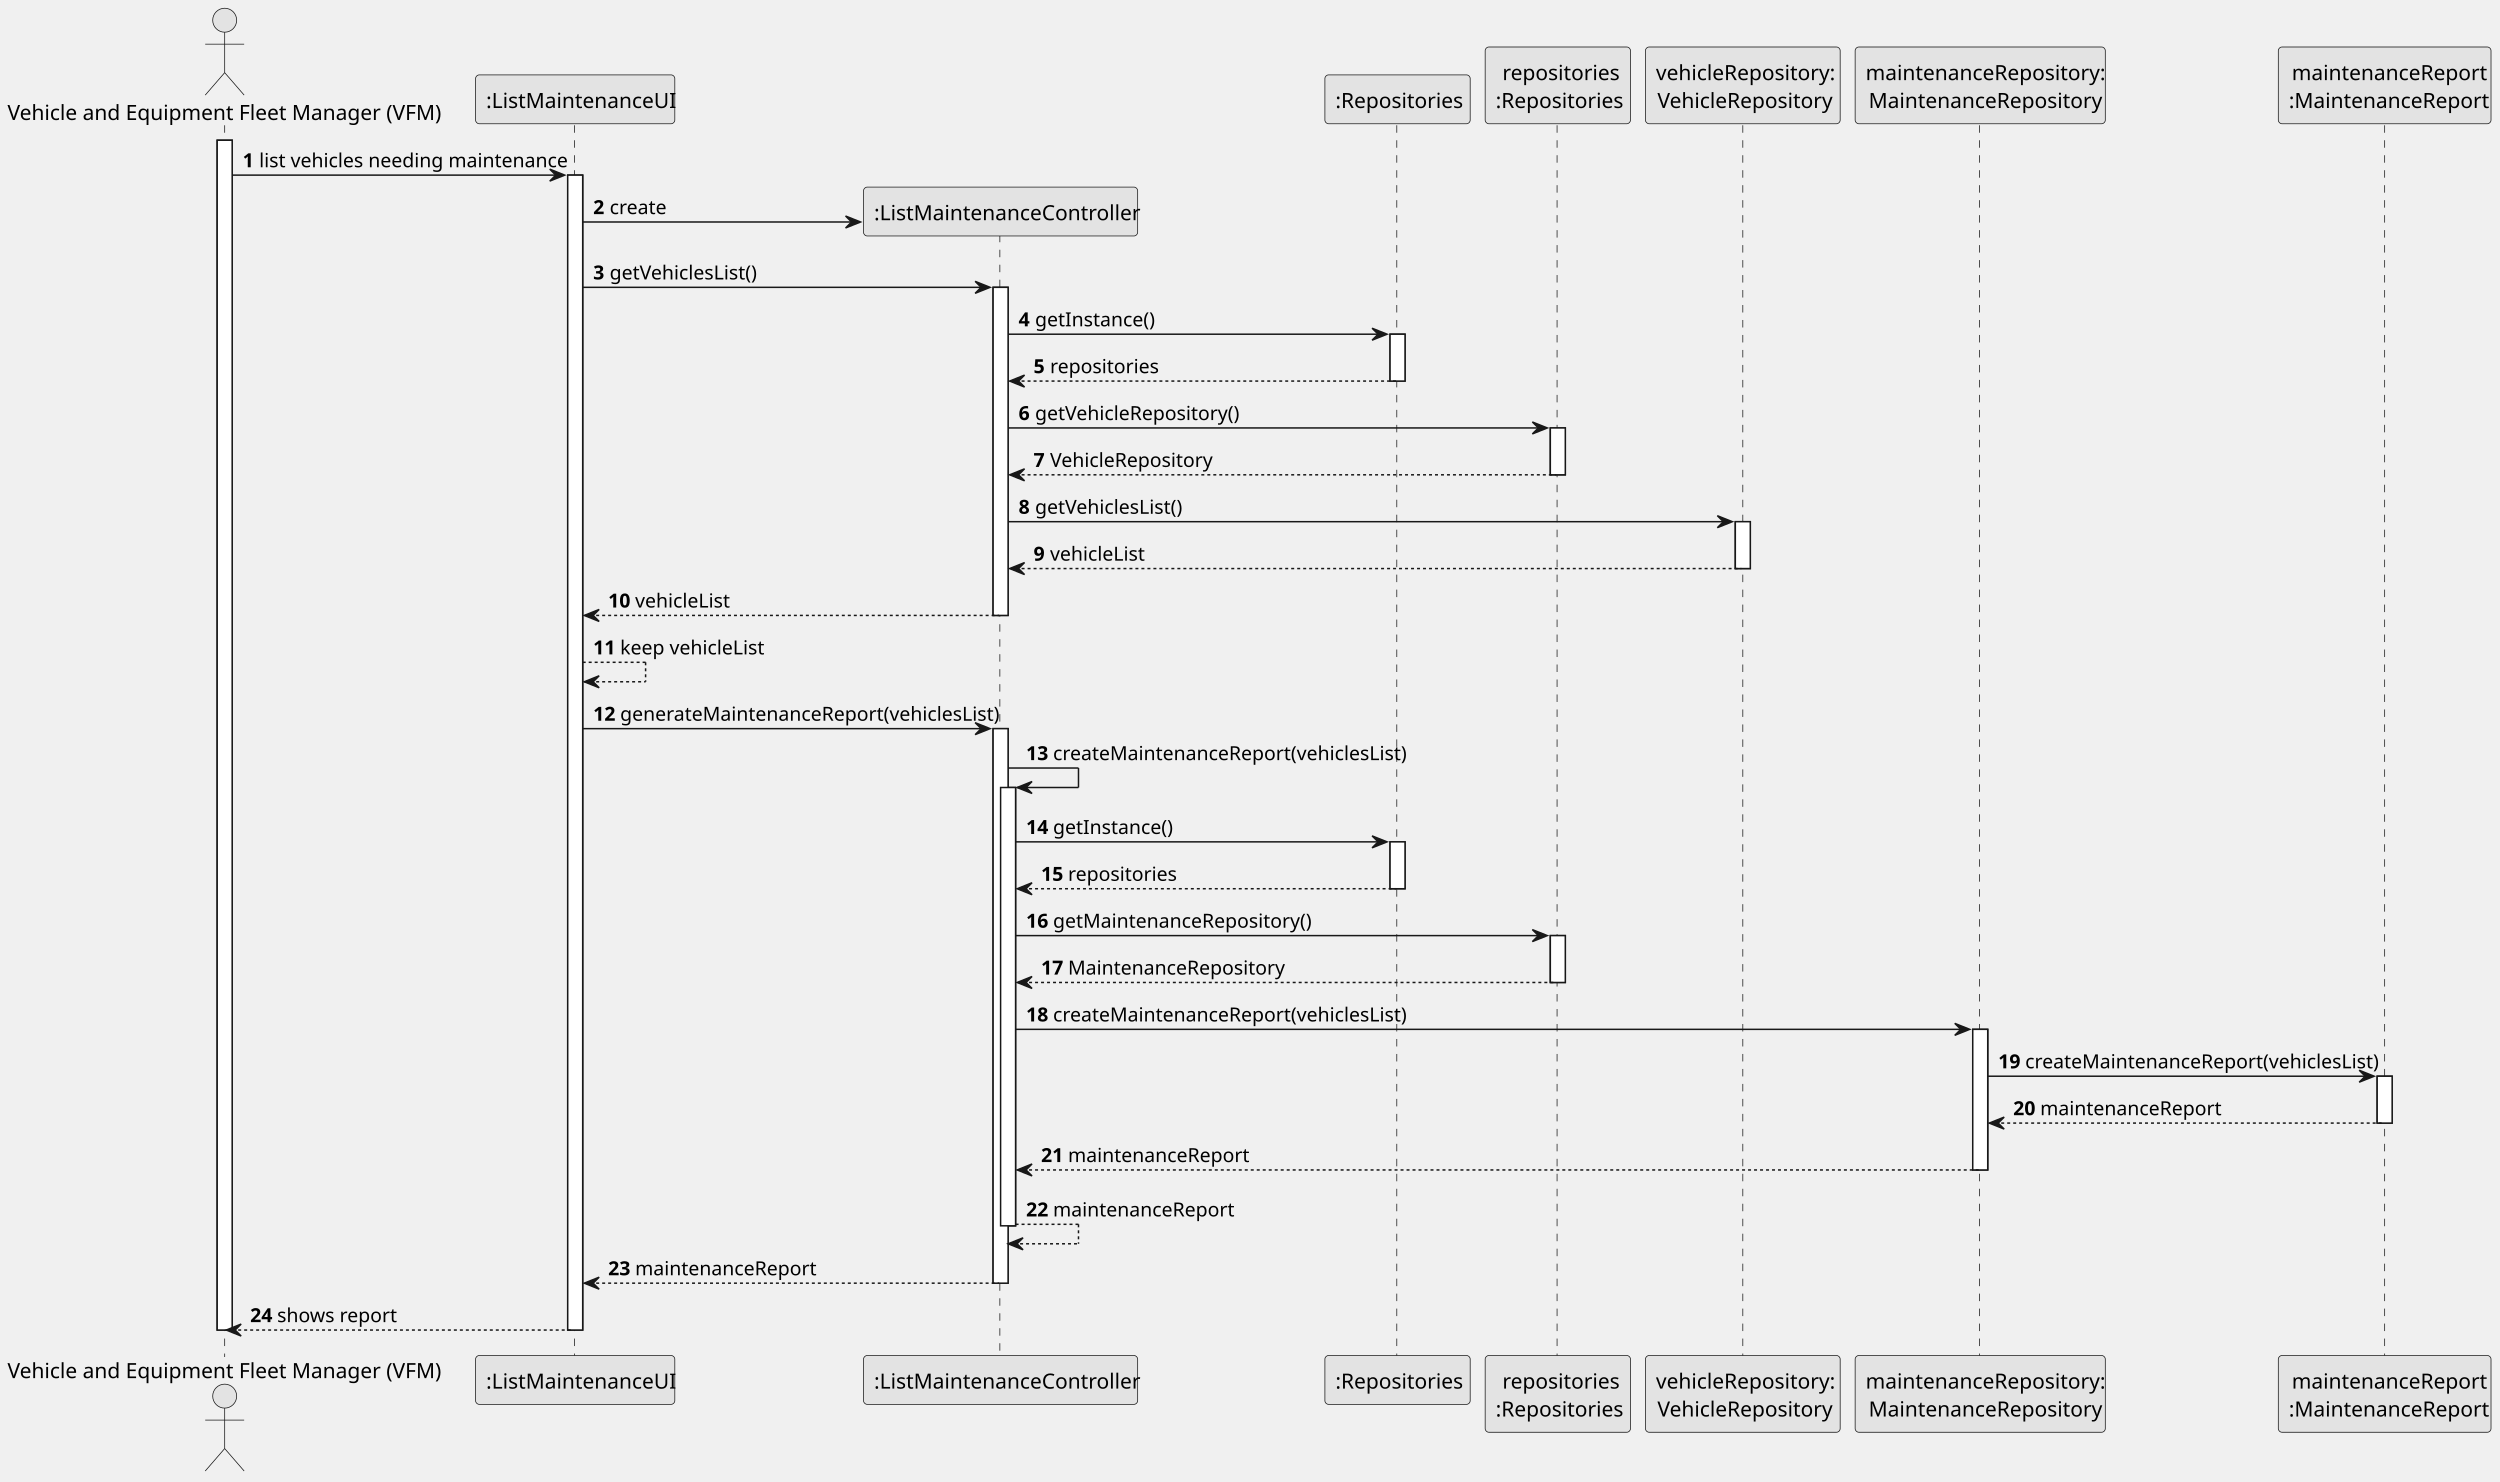
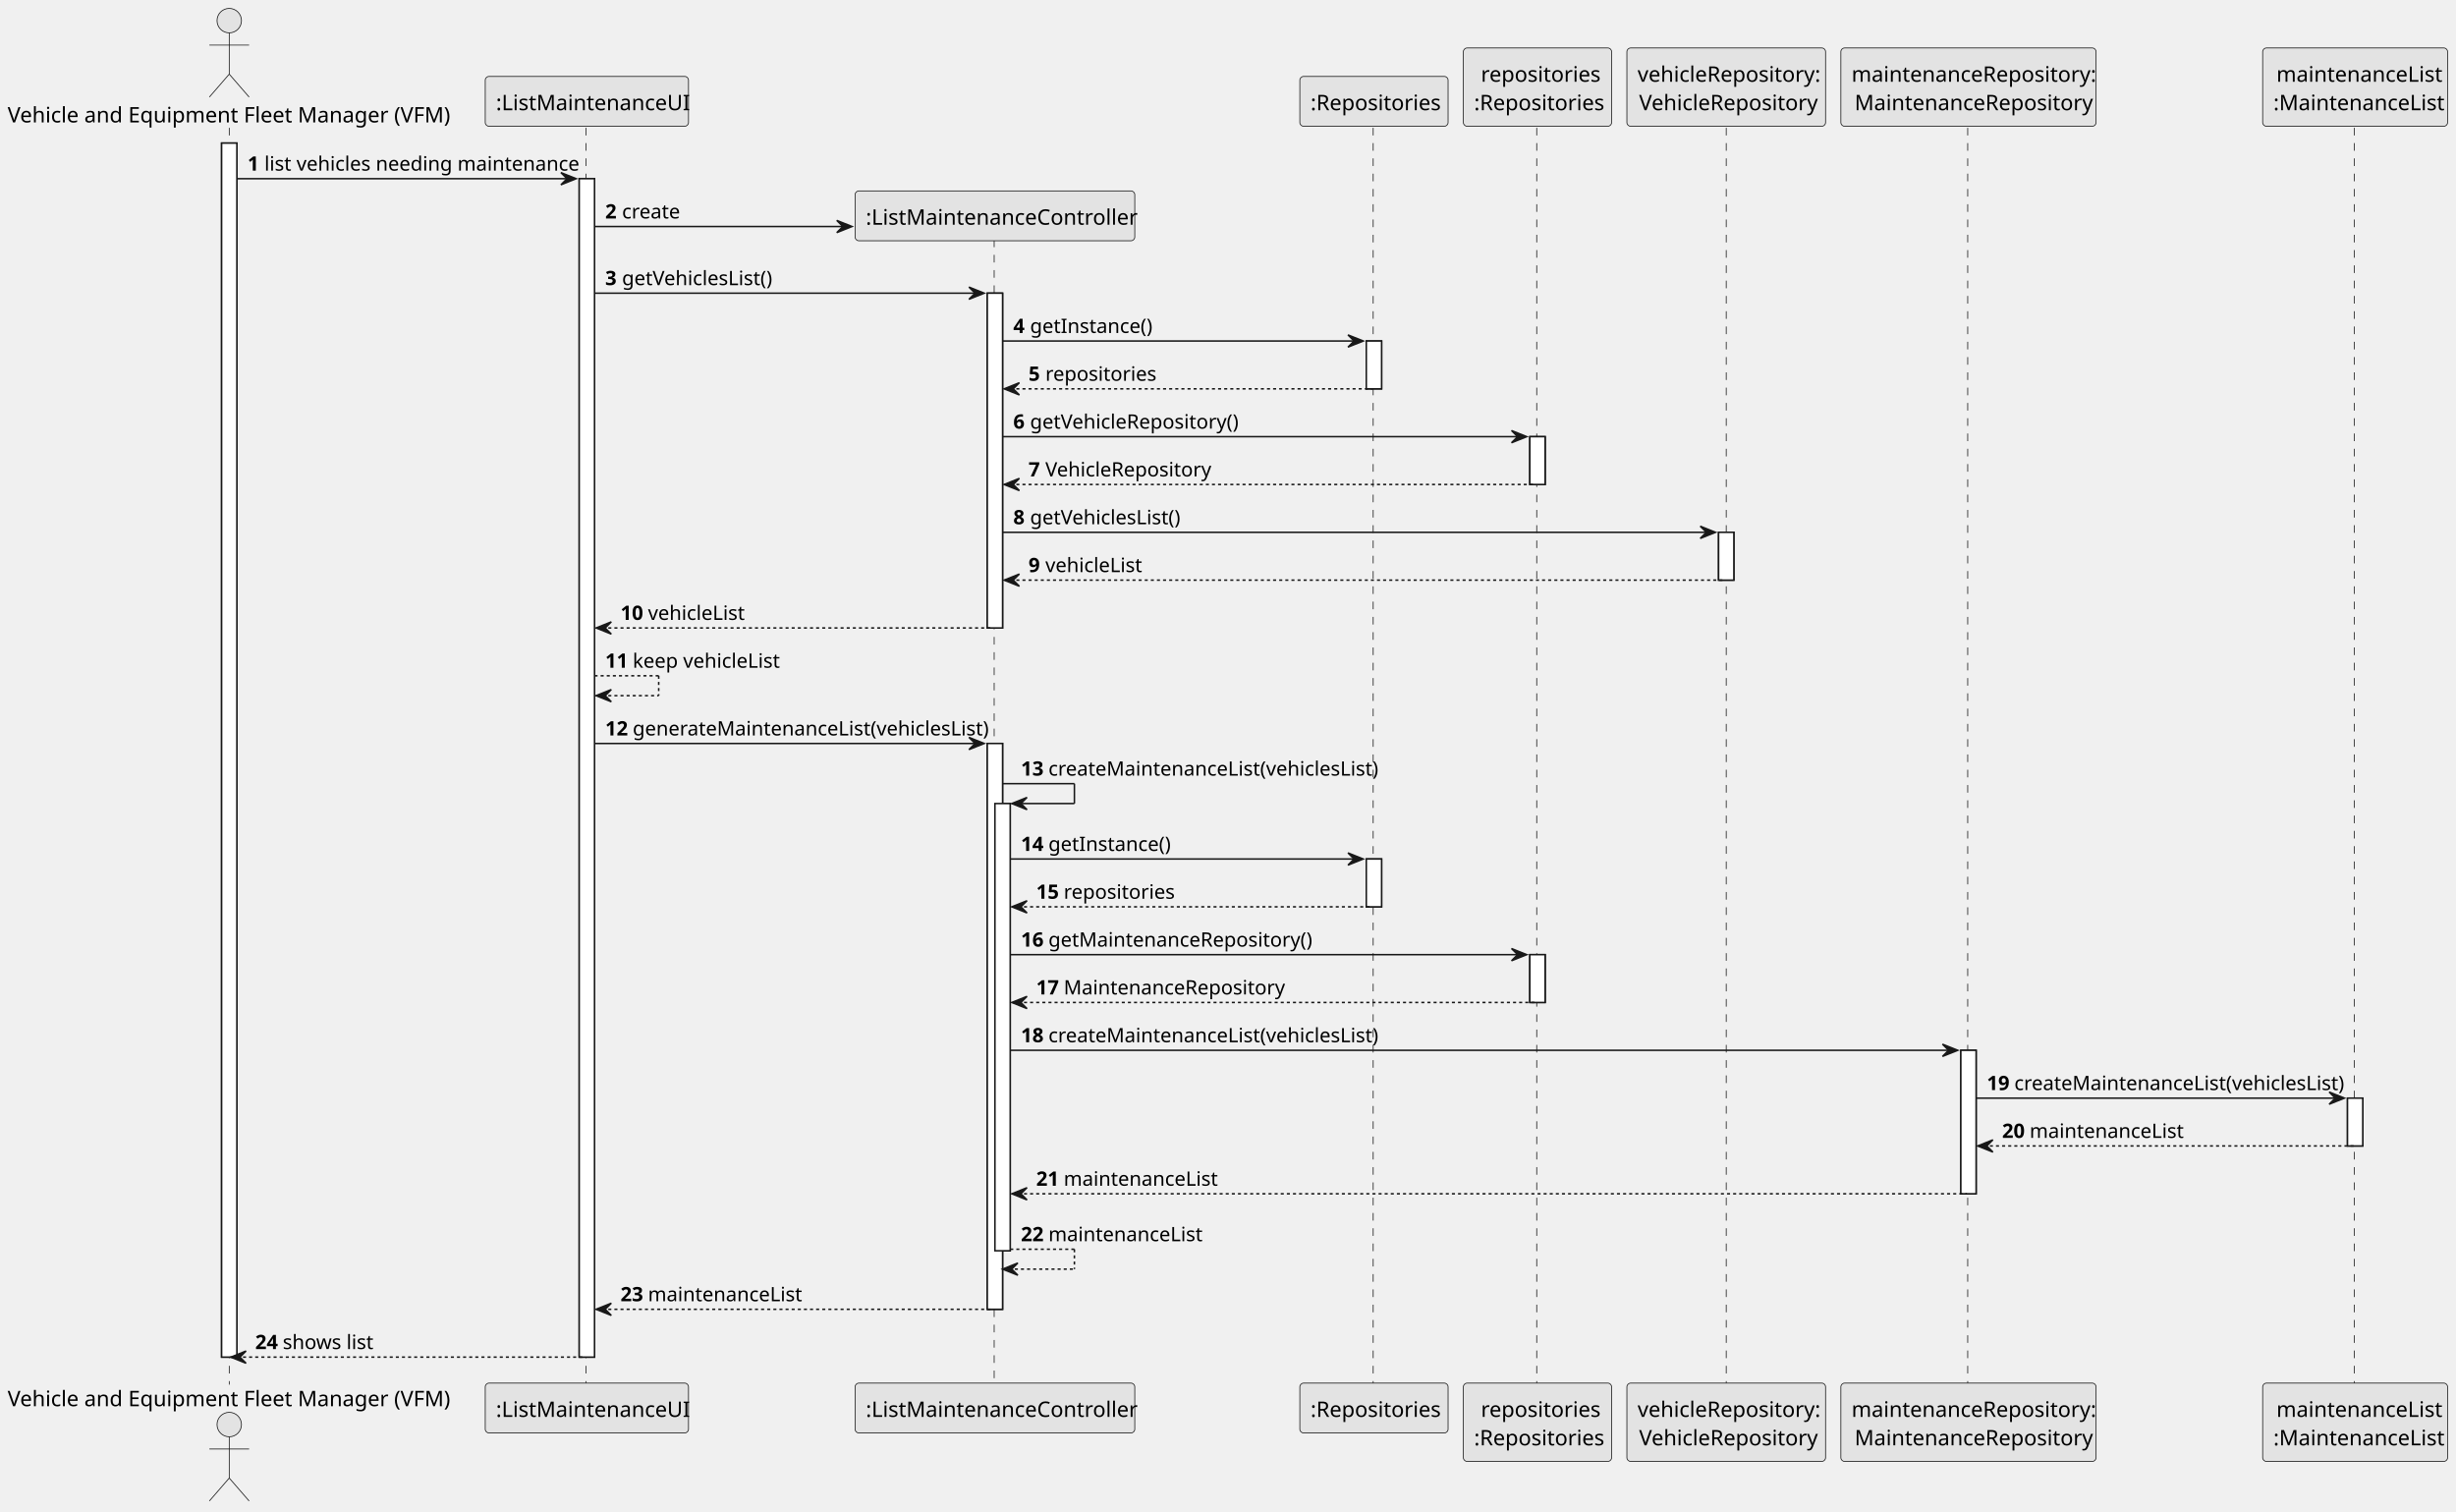
- <svg xmlns="http://www.w3.org/2000/svg" contentStyleType="text/css" height="989px" preserveAspectRatio="none" style="width:1669px;height:989px;background:#FFFFFF;" version="1.1" viewBox="0 0 1669 989" width="1669px" zoomAndPan="magnify">
+ <svg xmlns="http://www.w3.org/2000/svg" contentStyleType="text/css" height="989px" preserveAspectRatio="none" style="width:1607px;height:989px;background:#FFFFFF;" version="1.1" viewBox="0 0 1607 989" width="1607px" zoomAndPan="magnify">
  <defs />
  <g>
    <rect fill="#FFFFFF" height="794.314" style="stroke:#181818;stroke-width:1.0;" width="10" x="145" y="93.621" />
    <rect fill="#FFFFFF" height="771.023" style="stroke:#181818;stroke-width:1.0;" width="10" x="379" y="116.912" />
-     <rect fill="#FFFFFF" height="219.037" style="stroke:#181818;stroke-width:1.0;" width="10" x="663" y="191.824" />
-     <rect fill="#FFFFFF" height="370.201" style="stroke:#181818;stroke-width:1.0;" width="10" x="663" y="486.443" />
-     <rect fill="#FFFFFF" height="292.619" style="stroke:#181818;stroke-width:1.0;" width="10" x="668" y="525.734" />
-     <rect fill="#FFFFFF" height="31.291" style="stroke:#181818;stroke-width:1.0;" width="10" x="928" y="223.115" />
-     <rect fill="#FFFFFF" height="31.291" style="stroke:#181818;stroke-width:1.0;" width="10" x="928" y="562.025" />
-     <rect fill="#FFFFFF" height="31.291" style="stroke:#181818;stroke-width:1.0;" width="10" x="1035" y="285.697" />
-     <rect fill="#FFFFFF" height="31.291" style="stroke:#181818;stroke-width:1.0;" width="10" x="1035" y="624.607" />
-     <rect fill="#FFFFFF" height="31.291" style="stroke:#181818;stroke-width:1.0;" width="10" x="1158.5" y="348.279" />
-     <rect fill="#FFFFFF" height="93.873" style="stroke:#181818;stroke-width:1.0;" width="10" x="1317" y="687.189" />
-     <rect fill="#FFFFFF" height="31.291" style="stroke:#181818;stroke-width:1.0;" width="10" x="1587" y="718.481" />
+     <rect fill="#FFFFFF" height="219.037" style="stroke:#181818;stroke-width:1.0;" width="10" x="646" y="191.824" />
+     <rect fill="#FFFFFF" height="370.201" style="stroke:#181818;stroke-width:1.0;" width="10" x="646" y="486.443" />
+     <rect fill="#FFFFFF" height="292.619" style="stroke:#181818;stroke-width:1.0;" width="10" x="651" y="525.734" />
+     <rect fill="#FFFFFF" height="31.291" style="stroke:#181818;stroke-width:1.0;" width="10" x="894" y="223.115" />
+     <rect fill="#FFFFFF" height="31.291" style="stroke:#181818;stroke-width:1.0;" width="10" x="894" y="562.025" />
+     <rect fill="#FFFFFF" height="31.291" style="stroke:#181818;stroke-width:1.0;" width="10" x="1001" y="285.697" />
+     <rect fill="#FFFFFF" height="31.291" style="stroke:#181818;stroke-width:1.0;" width="10" x="1001" y="624.607" />
+     <rect fill="#FFFFFF" height="31.291" style="stroke:#181818;stroke-width:1.0;" width="10" x="1124.5" y="348.279" />
+     <rect fill="#FFFFFF" height="93.873" style="stroke:#181818;stroke-width:1.0;" width="10" x="1283" y="687.189" />
+     <rect fill="#FFFFFF" height="31.291" style="stroke:#181818;stroke-width:1.0;" width="10" x="1536" y="718.481" />
    <line style="stroke:#181818;stroke-width:0.5;stroke-dasharray:5.0,5.0;" x1="150" x2="150" y1="83.621" y2="905.936" />
    <line style="stroke:#181818;stroke-width:0.5;stroke-dasharray:5.0,5.0;" x1="383.5" x2="383.5" y1="83.621" y2="905.936" />
-     <line style="stroke:#181818;stroke-width:0.5;stroke-dasharray:5.0,5.0;" x1="667.5" x2="667.5" y1="156.723" y2="905.936" />
-     <line style="stroke:#181818;stroke-width:0.5;stroke-dasharray:5.0,5.0;" x1="932.5" x2="932.5" y1="83.621" y2="905.936" />
-     <line style="stroke:#181818;stroke-width:0.5;stroke-dasharray:5.0,5.0;" x1="1039.5" x2="1039.5" y1="83.621" y2="905.936" />
-     <line style="stroke:#181818;stroke-width:0.5;stroke-dasharray:5.0,5.0;" x1="1163.5" x2="1163.5" y1="83.621" y2="905.936" />
-     <line style="stroke:#181818;stroke-width:0.5;stroke-dasharray:5.0,5.0;" x1="1321.5" x2="1321.5" y1="83.621" y2="905.936" />
-     <line style="stroke:#181818;stroke-width:0.5;stroke-dasharray:5.0,5.0;" x1="1592" x2="1592" y1="83.621" y2="905.936" />
+     <line style="stroke:#181818;stroke-width:0.5;stroke-dasharray:5.0,5.0;" x1="650.5" x2="650.5" y1="156.723" y2="905.936" />
+     <line style="stroke:#181818;stroke-width:0.5;stroke-dasharray:5.0,5.0;" x1="898.5" x2="898.5" y1="83.621" y2="905.936" />
+     <line style="stroke:#181818;stroke-width:0.5;stroke-dasharray:5.0,5.0;" x1="1005.5" x2="1005.5" y1="83.621" y2="905.936" />
+     <line style="stroke:#181818;stroke-width:0.5;stroke-dasharray:5.0,5.0;" x1="1129.5" x2="1129.5" y1="83.621" y2="905.936" />
+     <line style="stroke:#181818;stroke-width:0.5;stroke-dasharray:5.0,5.0;" x1="1287.5" x2="1287.5" y1="83.621" y2="905.936" />
+     <line style="stroke:#181818;stroke-width:0.5;stroke-dasharray:5.0,5.0;" x1="1540.5" x2="1540.5" y1="83.621" y2="905.936" />
    <text fill="#000000" font-family="sans-serif" font-size="14" lengthAdjust="spacing" textLength="284" x="5" y="80.107">Vehicle and Equipment Fleet Manager (VFM)</text>
    <ellipse cx="150" cy="13.5" fill="#E3E3E3" rx="8" ry="8" style="stroke:#181818;stroke-width:0.5;" />
    <path d="M150,21.5 L150,48.5 M137,29.5 L163,29.5 M150,48.5 L137,63.5 M150,48.5 L163,63.5 " fill="none" style="stroke:#181818;stroke-width:0.5;" />
    <text fill="#000000" font-family="sans-serif" font-size="14" lengthAdjust="spacing" textLength="284" x="5" y="920.043">Vehicle and Equipment Fleet Manager (VFM)</text>
    <ellipse cx="150" cy="932.057" fill="#E3E3E3" rx="8" ry="8" style="stroke:#181818;stroke-width:0.5;" />
    <path d="M150,940.057 L150,967.057 M137,948.057 L163,948.057 M150,967.057 L137,982.057 M150,967.057 L163,982.057 " fill="none" style="stroke:#181818;stroke-width:0.5;" />
    <rect fill="#E3E3E3" height="32.621" rx="2.5" ry="2.5" style="stroke:#181818;stroke-width:0.5;" width="133" x="317.5" y="50" />
    <text fill="#000000" font-family="sans-serif" font-size="14" lengthAdjust="spacing" textLength="119" x="324.5" y="72.107">:ListMaintenanceUI</text>
    <rect fill="#E3E3E3" height="32.621" rx="2.5" ry="2.5" style="stroke:#181818;stroke-width:0.5;" width="133" x="317.5" y="904.936" />
    <text fill="#000000" font-family="sans-serif" font-size="14" lengthAdjust="spacing" textLength="119" x="324.5" y="927.043">:ListMaintenanceUI</text>
-     <rect fill="#E3E3E3" height="32.621" rx="2.5" ry="2.5" style="stroke:#181818;stroke-width:0.5;" width="183" x="576.5" y="904.936" />
-     <text fill="#000000" font-family="sans-serif" font-size="14" lengthAdjust="spacing" textLength="169" x="583.5" y="927.043">:ListMaintenanceController</text>
-     <rect fill="#E3E3E3" height="32.621" rx="2.5" ry="2.5" style="stroke:#181818;stroke-width:0.5;" width="97" x="884.5" y="50" />
-     <text fill="#000000" font-family="sans-serif" font-size="14" lengthAdjust="spacing" textLength="83" x="891.5" y="72.107">:Repositories</text>
-     <rect fill="#E3E3E3" height="32.621" rx="2.5" ry="2.5" style="stroke:#181818;stroke-width:0.5;" width="97" x="884.5" y="904.936" />
-     <text fill="#000000" font-family="sans-serif" font-size="14" lengthAdjust="spacing" textLength="83" x="891.5" y="927.043">:Repositories</text>
-     <rect fill="#E3E3E3" height="51.242" rx="2.5" ry="2.5" style="stroke:#181818;stroke-width:0.5;" width="97" x="991.5" y="31.379" />
-     <text fill="#000000" font-family="sans-serif" font-size="14" lengthAdjust="spacing" textLength="74" x="1003" y="53.486">repositories</text>
-     <text fill="#000000" font-family="sans-serif" font-size="14" lengthAdjust="spacing" textLength="83" x="998.5" y="72.107">:Repositories</text>
-     <rect fill="#E3E3E3" height="51.242" rx="2.5" ry="2.5" style="stroke:#181818;stroke-width:0.5;" width="97" x="991.5" y="904.936" />
-     <text fill="#000000" font-family="sans-serif" font-size="14" lengthAdjust="spacing" textLength="74" x="1003" y="927.043">repositories</text>
-     <text fill="#000000" font-family="sans-serif" font-size="14" lengthAdjust="spacing" textLength="83" x="998.5" y="945.664">:Repositories</text>
-     <rect fill="#E3E3E3" height="51.242" rx="2.5" ry="2.5" style="stroke:#181818;stroke-width:0.5;" width="130" x="1098.5" y="31.379" />
-     <text fill="#000000" font-family="sans-serif" font-size="14" lengthAdjust="spacing" textLength="116" x="1105.5" y="53.486">vehicleRepository:</text>
-     <text fill="#000000" font-family="sans-serif" font-size="14" lengthAdjust="spacing" textLength="114" x="1106.5" y="72.107">VehicleRepository</text>
-     <rect fill="#E3E3E3" height="51.242" rx="2.5" ry="2.5" style="stroke:#181818;stroke-width:0.5;" width="130" x="1098.5" y="904.936" />
-     <text fill="#000000" font-family="sans-serif" font-size="14" lengthAdjust="spacing" textLength="116" x="1105.5" y="927.043">vehicleRepository:</text>
-     <text fill="#000000" font-family="sans-serif" font-size="14" lengthAdjust="spacing" textLength="114" x="1106.5" y="945.664">VehicleRepository</text>
-     <rect fill="#E3E3E3" height="51.242" rx="2.5" ry="2.5" style="stroke:#181818;stroke-width:0.5;" width="167" x="1238.5" y="31.379" />
-     <text fill="#000000" font-family="sans-serif" font-size="14" lengthAdjust="spacing" textLength="153" x="1245.5" y="53.486">maintenanceRepository:</text>
-     <text fill="#000000" font-family="sans-serif" font-size="14" lengthAdjust="spacing" textLength="149" x="1247.5" y="72.107">MaintenanceRepository</text>
-     <rect fill="#E3E3E3" height="51.242" rx="2.5" ry="2.5" style="stroke:#181818;stroke-width:0.5;" width="167" x="1238.5" y="904.936" />
-     <text fill="#000000" font-family="sans-serif" font-size="14" lengthAdjust="spacing" textLength="153" x="1245.5" y="927.043">maintenanceRepository:</text>
-     <text fill="#000000" font-family="sans-serif" font-size="14" lengthAdjust="spacing" textLength="149" x="1247.5" y="945.664">MaintenanceRepository</text>
-     <rect fill="#E3E3E3" height="51.242" rx="2.5" ry="2.5" style="stroke:#181818;stroke-width:0.5;" width="142" x="1521" y="31.379" />
-     <text fill="#000000" font-family="sans-serif" font-size="14" lengthAdjust="spacing" textLength="124" x="1530" y="53.486">maintenanceReport</text>
-     <text fill="#000000" font-family="sans-serif" font-size="14" lengthAdjust="spacing" textLength="128" x="1528" y="72.107">:MaintenanceReport</text>
-     <rect fill="#E3E3E3" height="51.242" rx="2.5" ry="2.5" style="stroke:#181818;stroke-width:0.5;" width="142" x="1521" y="904.936" />
-     <text fill="#000000" font-family="sans-serif" font-size="14" lengthAdjust="spacing" textLength="124" x="1530" y="927.043">maintenanceReport</text>
-     <text fill="#000000" font-family="sans-serif" font-size="14" lengthAdjust="spacing" textLength="128" x="1528" y="945.664">:MaintenanceReport</text>
+     <rect fill="#E3E3E3" height="32.621" rx="2.5" ry="2.5" style="stroke:#181818;stroke-width:0.5;" width="183" x="559.5" y="904.936" />
+     <text fill="#000000" font-family="sans-serif" font-size="14" lengthAdjust="spacing" textLength="169" x="566.5" y="927.043">:ListMaintenanceController</text>
+     <rect fill="#E3E3E3" height="32.621" rx="2.5" ry="2.5" style="stroke:#181818;stroke-width:0.5;" width="97" x="850.5" y="50" />
+     <text fill="#000000" font-family="sans-serif" font-size="14" lengthAdjust="spacing" textLength="83" x="857.5" y="72.107">:Repositories</text>
+     <rect fill="#E3E3E3" height="32.621" rx="2.5" ry="2.5" style="stroke:#181818;stroke-width:0.5;" width="97" x="850.5" y="904.936" />
+     <text fill="#000000" font-family="sans-serif" font-size="14" lengthAdjust="spacing" textLength="83" x="857.5" y="927.043">:Repositories</text>
+     <rect fill="#E3E3E3" height="51.242" rx="2.5" ry="2.5" style="stroke:#181818;stroke-width:0.5;" width="97" x="957.5" y="31.379" />
+     <text fill="#000000" font-family="sans-serif" font-size="14" lengthAdjust="spacing" textLength="74" x="969" y="53.486">repositories</text>
+     <text fill="#000000" font-family="sans-serif" font-size="14" lengthAdjust="spacing" textLength="83" x="964.5" y="72.107">:Repositories</text>
+     <rect fill="#E3E3E3" height="51.242" rx="2.5" ry="2.5" style="stroke:#181818;stroke-width:0.5;" width="97" x="957.5" y="904.936" />
+     <text fill="#000000" font-family="sans-serif" font-size="14" lengthAdjust="spacing" textLength="74" x="969" y="927.043">repositories</text>
+     <text fill="#000000" font-family="sans-serif" font-size="14" lengthAdjust="spacing" textLength="83" x="964.5" y="945.664">:Repositories</text>
+     <rect fill="#E3E3E3" height="51.242" rx="2.5" ry="2.5" style="stroke:#181818;stroke-width:0.5;" width="130" x="1064.5" y="31.379" />
+     <text fill="#000000" font-family="sans-serif" font-size="14" lengthAdjust="spacing" textLength="116" x="1071.5" y="53.486">vehicleRepository:</text>
+     <text fill="#000000" font-family="sans-serif" font-size="14" lengthAdjust="spacing" textLength="114" x="1072.5" y="72.107">VehicleRepository</text>
+     <rect fill="#E3E3E3" height="51.242" rx="2.5" ry="2.5" style="stroke:#181818;stroke-width:0.5;" width="130" x="1064.5" y="904.936" />
+     <text fill="#000000" font-family="sans-serif" font-size="14" lengthAdjust="spacing" textLength="116" x="1071.5" y="927.043">vehicleRepository:</text>
+     <text fill="#000000" font-family="sans-serif" font-size="14" lengthAdjust="spacing" textLength="114" x="1072.5" y="945.664">VehicleRepository</text>
+     <rect fill="#E3E3E3" height="51.242" rx="2.5" ry="2.5" style="stroke:#181818;stroke-width:0.5;" width="167" x="1204.5" y="31.379" />
+     <text fill="#000000" font-family="sans-serif" font-size="14" lengthAdjust="spacing" textLength="153" x="1211.5" y="53.486">maintenanceRepository:</text>
+     <text fill="#000000" font-family="sans-serif" font-size="14" lengthAdjust="spacing" textLength="149" x="1213.5" y="72.107">MaintenanceRepository</text>
+     <rect fill="#E3E3E3" height="51.242" rx="2.5" ry="2.5" style="stroke:#181818;stroke-width:0.5;" width="167" x="1204.5" y="904.936" />
+     <text fill="#000000" font-family="sans-serif" font-size="14" lengthAdjust="spacing" textLength="153" x="1211.5" y="927.043">maintenanceRepository:</text>
+     <text fill="#000000" font-family="sans-serif" font-size="14" lengthAdjust="spacing" textLength="149" x="1213.5" y="945.664">MaintenanceRepository</text>
+     <rect fill="#E3E3E3" height="51.242" rx="2.5" ry="2.5" style="stroke:#181818;stroke-width:0.5;" width="121" x="1480.5" y="31.379" />
+     <text fill="#000000" font-family="sans-serif" font-size="14" lengthAdjust="spacing" textLength="103" x="1489.5" y="53.486">maintenanceList</text>
+     <text fill="#000000" font-family="sans-serif" font-size="14" lengthAdjust="spacing" textLength="107" x="1487.5" y="72.107">:MaintenanceList</text>
+     <rect fill="#E3E3E3" height="51.242" rx="2.5" ry="2.5" style="stroke:#181818;stroke-width:0.5;" width="121" x="1480.5" y="904.936" />
+     <text fill="#000000" font-family="sans-serif" font-size="14" lengthAdjust="spacing" textLength="103" x="1489.5" y="927.043">maintenanceList</text>
+     <text fill="#000000" font-family="sans-serif" font-size="14" lengthAdjust="spacing" textLength="107" x="1487.5" y="945.664">:MaintenanceList</text>
    <rect fill="#FFFFFF" height="794.314" style="stroke:#181818;stroke-width:1.0;" width="10" x="145" y="93.621" />
    <rect fill="#FFFFFF" height="771.023" style="stroke:#181818;stroke-width:1.0;" width="10" x="379" y="116.912" />
-     <rect fill="#FFFFFF" height="219.037" style="stroke:#181818;stroke-width:1.0;" width="10" x="663" y="191.824" />
-     <rect fill="#FFFFFF" height="370.201" style="stroke:#181818;stroke-width:1.0;" width="10" x="663" y="486.443" />
-     <rect fill="#FFFFFF" height="292.619" style="stroke:#181818;stroke-width:1.0;" width="10" x="668" y="525.734" />
-     <rect fill="#FFFFFF" height="31.291" style="stroke:#181818;stroke-width:1.0;" width="10" x="928" y="223.115" />
-     <rect fill="#FFFFFF" height="31.291" style="stroke:#181818;stroke-width:1.0;" width="10" x="928" y="562.025" />
-     <rect fill="#FFFFFF" height="31.291" style="stroke:#181818;stroke-width:1.0;" width="10" x="1035" y="285.697" />
-     <rect fill="#FFFFFF" height="31.291" style="stroke:#181818;stroke-width:1.0;" width="10" x="1035" y="624.607" />
-     <rect fill="#FFFFFF" height="31.291" style="stroke:#181818;stroke-width:1.0;" width="10" x="1158.5" y="348.279" />
-     <rect fill="#FFFFFF" height="93.873" style="stroke:#181818;stroke-width:1.0;" width="10" x="1317" y="687.189" />
-     <rect fill="#FFFFFF" height="31.291" style="stroke:#181818;stroke-width:1.0;" width="10" x="1587" y="718.481" />
+     <rect fill="#FFFFFF" height="219.037" style="stroke:#181818;stroke-width:1.0;" width="10" x="646" y="191.824" />
+     <rect fill="#FFFFFF" height="370.201" style="stroke:#181818;stroke-width:1.0;" width="10" x="646" y="486.443" />
+     <rect fill="#FFFFFF" height="292.619" style="stroke:#181818;stroke-width:1.0;" width="10" x="651" y="525.734" />
+     <rect fill="#FFFFFF" height="31.291" style="stroke:#181818;stroke-width:1.0;" width="10" x="894" y="223.115" />
+     <rect fill="#FFFFFF" height="31.291" style="stroke:#181818;stroke-width:1.0;" width="10" x="894" y="562.025" />
+     <rect fill="#FFFFFF" height="31.291" style="stroke:#181818;stroke-width:1.0;" width="10" x="1001" y="285.697" />
+     <rect fill="#FFFFFF" height="31.291" style="stroke:#181818;stroke-width:1.0;" width="10" x="1001" y="624.607" />
+     <rect fill="#FFFFFF" height="31.291" style="stroke:#181818;stroke-width:1.0;" width="10" x="1124.5" y="348.279" />
+     <rect fill="#FFFFFF" height="93.873" style="stroke:#181818;stroke-width:1.0;" width="10" x="1283" y="687.189" />
+     <rect fill="#FFFFFF" height="31.291" style="stroke:#181818;stroke-width:1.0;" width="10" x="1536" y="718.481" />
    <polygon fill="#181818" points="367,112.912,377,116.912,367,120.912,371,116.912" style="stroke:#181818;stroke-width:1.0;" />
    <line style="stroke:#181818;stroke-width:1.0;" x1="155" x2="373" y1="116.912" y2="116.912" />
    <text fill="#000000" font-family="sans-serif" font-size="13" font-weight="bold" lengthAdjust="spacing" textLength="7" x="162" y="111.649">1</text>
    <text fill="#000000" font-family="sans-serif" font-size="13" lengthAdjust="spacing" textLength="194" x="173" y="111.649">list vehicles needing maintenance</text>
-     <polygon fill="#181818" points="564.5,144.203,574.5,148.203,564.5,152.203,568.5,148.203" style="stroke:#181818;stroke-width:1.0;" />
-     <line style="stroke:#181818;stroke-width:1.0;" x1="389" x2="570.5" y1="148.203" y2="148.203" />
+     <polygon fill="#181818" points="547.5,144.203,557.5,148.203,547.5,152.203,551.5,148.203" style="stroke:#181818;stroke-width:1.0;" />
+     <line style="stroke:#181818;stroke-width:1.0;" x1="389" x2="553.5" y1="148.203" y2="148.203" />
    <text fill="#000000" font-family="sans-serif" font-size="13" font-weight="bold" lengthAdjust="spacing" textLength="7" x="396" y="142.94">2</text>
    <text fill="#000000" font-family="sans-serif" font-size="13" lengthAdjust="spacing" textLength="36" x="407" y="142.94">create</text>
-     <rect fill="#E3E3E3" height="32.621" rx="2.5" ry="2.5" style="stroke:#181818;stroke-width:0.5;" width="183" x="576.5" y="124.912" />
-     <text fill="#000000" font-family="sans-serif" font-size="14" lengthAdjust="spacing" textLength="169" x="583.5" y="147.019">:ListMaintenanceController</text>
-     <polygon fill="#181818" points="651,187.824,661,191.824,651,195.824,655,191.824" style="stroke:#181818;stroke-width:1.0;" />
-     <line style="stroke:#181818;stroke-width:1.0;" x1="389" x2="657" y1="191.824" y2="191.824" />
+     <rect fill="#E3E3E3" height="32.621" rx="2.5" ry="2.5" style="stroke:#181818;stroke-width:0.5;" width="183" x="559.5" y="124.912" />
+     <text fill="#000000" font-family="sans-serif" font-size="14" lengthAdjust="spacing" textLength="169" x="566.5" y="147.019">:ListMaintenanceController</text>
+     <polygon fill="#181818" points="634,187.824,644,191.824,634,195.824,638,191.824" style="stroke:#181818;stroke-width:1.0;" />
+     <line style="stroke:#181818;stroke-width:1.0;" x1="389" x2="640" y1="191.824" y2="191.824" />
    <text fill="#000000" font-family="sans-serif" font-size="13" font-weight="bold" lengthAdjust="spacing" textLength="7" x="396" y="186.561">3</text>
    <text fill="#000000" font-family="sans-serif" font-size="13" lengthAdjust="spacing" textLength="97" x="407" y="186.561">getVehiclesList()</text>
-     <polygon fill="#181818" points="916,219.115,926,223.115,916,227.115,920,223.115" style="stroke:#181818;stroke-width:1.0;" />
-     <line style="stroke:#181818;stroke-width:1.0;" x1="673" x2="922" y1="223.115" y2="223.115" />
-     <text fill="#000000" font-family="sans-serif" font-size="13" font-weight="bold" lengthAdjust="spacing" textLength="7" x="680" y="217.852">4</text>
-     <text fill="#000000" font-family="sans-serif" font-size="13" lengthAdjust="spacing" textLength="75" x="691" y="217.852">getInstance()</text>
-     <polygon fill="#181818" points="684,250.406,674,254.406,684,258.406,680,254.406" style="stroke:#181818;stroke-width:1.0;" />
-     <line style="stroke:#181818;stroke-width:1.0;stroke-dasharray:2.0,2.0;" x1="678" x2="932" y1="254.406" y2="254.406" />
-     <text fill="#000000" font-family="sans-serif" font-size="13" font-weight="bold" lengthAdjust="spacing" textLength="7" x="690" y="249.144">5</text>
-     <text fill="#000000" font-family="sans-serif" font-size="13" lengthAdjust="spacing" textLength="67" x="701" y="249.144">repositories</text>
-     <polygon fill="#181818" points="1023,281.697,1033,285.697,1023,289.697,1027,285.697" style="stroke:#181818;stroke-width:1.0;" />
-     <line style="stroke:#181818;stroke-width:1.0;" x1="673" x2="1029" y1="285.697" y2="285.697" />
-     <text fill="#000000" font-family="sans-serif" font-size="13" font-weight="bold" lengthAdjust="spacing" textLength="7" x="680" y="280.435">6</text>
-     <text fill="#000000" font-family="sans-serif" font-size="13" lengthAdjust="spacing" textLength="131" x="691" y="280.435">getVehicleRepository()</text>
-     <polygon fill="#181818" points="684,312.988,674,316.988,684,320.988,680,316.988" style="stroke:#181818;stroke-width:1.0;" />
-     <line style="stroke:#181818;stroke-width:1.0;stroke-dasharray:2.0,2.0;" x1="678" x2="1039" y1="316.988" y2="316.988" />
-     <text fill="#000000" font-family="sans-serif" font-size="13" font-weight="bold" lengthAdjust="spacing" textLength="7" x="690" y="311.726">7</text>
-     <text fill="#000000" font-family="sans-serif" font-size="13" lengthAdjust="spacing" textLength="105" x="701" y="311.726">VehicleRepository</text>
-     <polygon fill="#181818" points="1146.5,344.279,1156.5,348.279,1146.5,352.279,1150.5,348.279" style="stroke:#181818;stroke-width:1.0;" />
-     <line style="stroke:#181818;stroke-width:1.0;" x1="673" x2="1152.5" y1="348.279" y2="348.279" />
-     <text fill="#000000" font-family="sans-serif" font-size="13" font-weight="bold" lengthAdjust="spacing" textLength="7" x="680" y="343.017">8</text>
-     <text fill="#000000" font-family="sans-serif" font-size="13" lengthAdjust="spacing" textLength="97" x="691" y="343.017">getVehiclesList()</text>
-     <polygon fill="#181818" points="684,375.57,674,379.57,684,383.57,680,379.57" style="stroke:#181818;stroke-width:1.0;" />
-     <line style="stroke:#181818;stroke-width:1.0;stroke-dasharray:2.0,2.0;" x1="678" x2="1162.5" y1="379.57" y2="379.57" />
-     <text fill="#000000" font-family="sans-serif" font-size="13" font-weight="bold" lengthAdjust="spacing" textLength="7" x="690" y="374.308">9</text>
-     <text fill="#000000" font-family="sans-serif" font-size="13" lengthAdjust="spacing" textLength="60" x="701" y="374.308">vehicleList</text>
+     <polygon fill="#181818" points="882,219.115,892,223.115,882,227.115,886,223.115" style="stroke:#181818;stroke-width:1.0;" />
+     <line style="stroke:#181818;stroke-width:1.0;" x1="656" x2="888" y1="223.115" y2="223.115" />
+     <text fill="#000000" font-family="sans-serif" font-size="13" font-weight="bold" lengthAdjust="spacing" textLength="7" x="663" y="217.852">4</text>
+     <text fill="#000000" font-family="sans-serif" font-size="13" lengthAdjust="spacing" textLength="75" x="674" y="217.852">getInstance()</text>
+     <polygon fill="#181818" points="667,250.406,657,254.406,667,258.406,663,254.406" style="stroke:#181818;stroke-width:1.0;" />
+     <line style="stroke:#181818;stroke-width:1.0;stroke-dasharray:2.0,2.0;" x1="661" x2="898" y1="254.406" y2="254.406" />
+     <text fill="#000000" font-family="sans-serif" font-size="13" font-weight="bold" lengthAdjust="spacing" textLength="7" x="673" y="249.144">5</text>
+     <text fill="#000000" font-family="sans-serif" font-size="13" lengthAdjust="spacing" textLength="67" x="684" y="249.144">repositories</text>
+     <polygon fill="#181818" points="989,281.697,999,285.697,989,289.697,993,285.697" style="stroke:#181818;stroke-width:1.0;" />
+     <line style="stroke:#181818;stroke-width:1.0;" x1="656" x2="995" y1="285.697" y2="285.697" />
+     <text fill="#000000" font-family="sans-serif" font-size="13" font-weight="bold" lengthAdjust="spacing" textLength="7" x="663" y="280.435">6</text>
+     <text fill="#000000" font-family="sans-serif" font-size="13" lengthAdjust="spacing" textLength="131" x="674" y="280.435">getVehicleRepository()</text>
+     <polygon fill="#181818" points="667,312.988,657,316.988,667,320.988,663,316.988" style="stroke:#181818;stroke-width:1.0;" />
+     <line style="stroke:#181818;stroke-width:1.0;stroke-dasharray:2.0,2.0;" x1="661" x2="1005" y1="316.988" y2="316.988" />
+     <text fill="#000000" font-family="sans-serif" font-size="13" font-weight="bold" lengthAdjust="spacing" textLength="7" x="673" y="311.726">7</text>
+     <text fill="#000000" font-family="sans-serif" font-size="13" lengthAdjust="spacing" textLength="105" x="684" y="311.726">VehicleRepository</text>
+     <polygon fill="#181818" points="1112.5,344.279,1122.5,348.279,1112.5,352.279,1116.5,348.279" style="stroke:#181818;stroke-width:1.0;" />
+     <line style="stroke:#181818;stroke-width:1.0;" x1="656" x2="1118.5" y1="348.279" y2="348.279" />
+     <text fill="#000000" font-family="sans-serif" font-size="13" font-weight="bold" lengthAdjust="spacing" textLength="7" x="663" y="343.017">8</text>
+     <text fill="#000000" font-family="sans-serif" font-size="13" lengthAdjust="spacing" textLength="97" x="674" y="343.017">getVehiclesList()</text>
+     <polygon fill="#181818" points="667,375.57,657,379.57,667,383.57,663,379.57" style="stroke:#181818;stroke-width:1.0;" />
+     <line style="stroke:#181818;stroke-width:1.0;stroke-dasharray:2.0,2.0;" x1="661" x2="1128.5" y1="379.57" y2="379.57" />
+     <text fill="#000000" font-family="sans-serif" font-size="13" font-weight="bold" lengthAdjust="spacing" textLength="7" x="673" y="374.308">9</text>
+     <text fill="#000000" font-family="sans-serif" font-size="13" lengthAdjust="spacing" textLength="60" x="684" y="374.308">vehicleList</text>
    <polygon fill="#181818" points="400,406.861,390,410.861,400,414.861,396,410.861" style="stroke:#181818;stroke-width:1.0;" />
-     <line style="stroke:#181818;stroke-width:1.0;stroke-dasharray:2.0,2.0;" x1="394" x2="667" y1="410.861" y2="410.861" />
+     <line style="stroke:#181818;stroke-width:1.0;stroke-dasharray:2.0,2.0;" x1="394" x2="650" y1="410.861" y2="410.861" />
    <text fill="#000000" font-family="sans-serif" font-size="13" font-weight="bold" lengthAdjust="spacing" textLength="14" x="406" y="405.599">10</text>
    <text fill="#000000" font-family="sans-serif" font-size="13" lengthAdjust="spacing" textLength="60" x="424" y="405.599">vehicleList</text>
    <line style="stroke:#181818;stroke-width:1.0;stroke-dasharray:2.0,2.0;" x1="389" x2="431" y1="442.152" y2="442.152" />
    <line style="stroke:#181818;stroke-width:1.0;stroke-dasharray:2.0,2.0;" x1="431" x2="431" y1="442.152" y2="455.152" />
    <line style="stroke:#181818;stroke-width:1.0;stroke-dasharray:2.0,2.0;" x1="390" x2="431" y1="455.152" y2="455.152" />
    <polygon fill="#181818" points="400,451.152,390,455.152,400,459.152,396,455.152" style="stroke:#181818;stroke-width:1.0;" />
    <text fill="#000000" font-family="sans-serif" font-size="13" font-weight="bold" lengthAdjust="spacing" textLength="14" x="396" y="436.89">11</text>
    <text fill="#000000" font-family="sans-serif" font-size="13" lengthAdjust="spacing" textLength="92" x="414" y="436.89">keep vehicleList</text>
-     <polygon fill="#181818" points="651,482.443,661,486.443,651,490.443,655,486.443" style="stroke:#181818;stroke-width:1.0;" />
-     <line style="stroke:#181818;stroke-width:1.0;" x1="389" x2="657" y1="486.443" y2="486.443" />
+     <polygon fill="#181818" points="634,482.443,644,486.443,634,490.443,638,486.443" style="stroke:#181818;stroke-width:1.0;" />
+     <line style="stroke:#181818;stroke-width:1.0;" x1="389" x2="640" y1="486.443" y2="486.443" />
    <text fill="#000000" font-family="sans-serif" font-size="13" font-weight="bold" lengthAdjust="spacing" textLength="14" x="396" y="481.181">12</text>
-     <text fill="#000000" font-family="sans-serif" font-size="13" lengthAdjust="spacing" textLength="237" x="414" y="481.181">generateMaintenanceReport(vehiclesList)</text>
-     <line style="stroke:#181818;stroke-width:1.0;" x1="673" x2="720" y1="512.734" y2="512.734" />
-     <line style="stroke:#181818;stroke-width:1.0;" x1="720" x2="720" y1="512.734" y2="525.734" />
-     <line style="stroke:#181818;stroke-width:1.0;" x1="679" x2="720" y1="525.734" y2="525.734" />
-     <polygon fill="#181818" points="689,521.734,679,525.734,689,529.734,685,525.734" style="stroke:#181818;stroke-width:1.0;" />
-     <text fill="#000000" font-family="sans-serif" font-size="13" font-weight="bold" lengthAdjust="spacing" textLength="14" x="685" y="507.472">13</text>
-     <text fill="#000000" font-family="sans-serif" font-size="13" lengthAdjust="spacing" textLength="223" x="703" y="507.472">createMaintenanceReport(vehiclesList)</text>
-     <polygon fill="#181818" points="916,558.025,926,562.025,916,566.025,920,562.025" style="stroke:#181818;stroke-width:1.0;" />
-     <line style="stroke:#181818;stroke-width:1.0;" x1="678" x2="922" y1="562.025" y2="562.025" />
-     <text fill="#000000" font-family="sans-serif" font-size="13" font-weight="bold" lengthAdjust="spacing" textLength="14" x="685" y="556.763">14</text>
-     <text fill="#000000" font-family="sans-serif" font-size="13" lengthAdjust="spacing" textLength="75" x="703" y="556.763">getInstance()</text>
-     <polygon fill="#181818" points="689,589.316,679,593.316,689,597.316,685,593.316" style="stroke:#181818;stroke-width:1.0;" />
-     <line style="stroke:#181818;stroke-width:1.0;stroke-dasharray:2.0,2.0;" x1="683" x2="932" y1="593.316" y2="593.316" />
-     <text fill="#000000" font-family="sans-serif" font-size="13" font-weight="bold" lengthAdjust="spacing" textLength="14" x="695" y="588.054">15</text>
-     <text fill="#000000" font-family="sans-serif" font-size="13" lengthAdjust="spacing" textLength="67" x="713" y="588.054">repositories</text>
-     <polygon fill="#181818" points="1023,620.607,1033,624.607,1023,628.607,1027,624.607" style="stroke:#181818;stroke-width:1.0;" />
-     <line style="stroke:#181818;stroke-width:1.0;" x1="678" x2="1029" y1="624.607" y2="624.607" />
-     <text fill="#000000" font-family="sans-serif" font-size="13" font-weight="bold" lengthAdjust="spacing" textLength="14" x="685" y="619.345">16</text>
-     <text fill="#000000" font-family="sans-serif" font-size="13" lengthAdjust="spacing" textLength="162" x="703" y="619.345">getMaintenanceRepository()</text>
-     <polygon fill="#181818" points="689,651.898,679,655.898,689,659.898,685,655.898" style="stroke:#181818;stroke-width:1.0;" />
-     <line style="stroke:#181818;stroke-width:1.0;stroke-dasharray:2.0,2.0;" x1="683" x2="1039" y1="655.898" y2="655.898" />
-     <text fill="#000000" font-family="sans-serif" font-size="13" font-weight="bold" lengthAdjust="spacing" textLength="14" x="695" y="650.636">17</text>
-     <text fill="#000000" font-family="sans-serif" font-size="13" lengthAdjust="spacing" textLength="136" x="713" y="650.636">MaintenanceRepository</text>
-     <polygon fill="#181818" points="1305,683.189,1315,687.189,1305,691.189,1309,687.189" style="stroke:#181818;stroke-width:1.0;" />
-     <line style="stroke:#181818;stroke-width:1.0;" x1="678" x2="1311" y1="687.189" y2="687.189" />
-     <text fill="#000000" font-family="sans-serif" font-size="13" font-weight="bold" lengthAdjust="spacing" textLength="14" x="685" y="681.927">18</text>
-     <text fill="#000000" font-family="sans-serif" font-size="13" lengthAdjust="spacing" textLength="223" x="703" y="681.927">createMaintenanceReport(vehiclesList)</text>
-     <polygon fill="#181818" points="1575,714.481,1585,718.481,1575,722.481,1579,718.481" style="stroke:#181818;stroke-width:1.0;" />
-     <line style="stroke:#181818;stroke-width:1.0;" x1="1327" x2="1581" y1="718.481" y2="718.481" />
-     <text fill="#000000" font-family="sans-serif" font-size="13" font-weight="bold" lengthAdjust="spacing" textLength="14" x="1334" y="713.218">19</text>
-     <text fill="#000000" font-family="sans-serif" font-size="13" lengthAdjust="spacing" textLength="223" x="1352" y="713.218">createMaintenanceReport(vehiclesList)</text>
-     <polygon fill="#181818" points="1338,745.771,1328,749.771,1338,753.771,1334,749.771" style="stroke:#181818;stroke-width:1.0;" />
-     <line style="stroke:#181818;stroke-width:1.0;stroke-dasharray:2.0,2.0;" x1="1332" x2="1591" y1="749.771" y2="749.771" />
-     <text fill="#000000" font-family="sans-serif" font-size="13" font-weight="bold" lengthAdjust="spacing" textLength="14" x="1344" y="744.509">20</text>
-     <text fill="#000000" font-family="sans-serif" font-size="13" lengthAdjust="spacing" textLength="112" x="1362" y="744.509">maintenanceReport</text>
-     <polygon fill="#181818" points="689,777.062,679,781.062,689,785.062,685,781.062" style="stroke:#181818;stroke-width:1.0;" />
-     <line style="stroke:#181818;stroke-width:1.0;stroke-dasharray:2.0,2.0;" x1="683" x2="1321" y1="781.062" y2="781.062" />
-     <text fill="#000000" font-family="sans-serif" font-size="13" font-weight="bold" lengthAdjust="spacing" textLength="14" x="695" y="775.8">21</text>
-     <text fill="#000000" font-family="sans-serif" font-size="13" lengthAdjust="spacing" textLength="112" x="713" y="775.8">maintenanceReport</text>
-     <line style="stroke:#181818;stroke-width:1.0;stroke-dasharray:2.0,2.0;" x1="678" x2="720" y1="817.354" y2="817.354" />
-     <line style="stroke:#181818;stroke-width:1.0;stroke-dasharray:2.0,2.0;" x1="720" x2="720" y1="817.354" y2="830.354" />
-     <line style="stroke:#181818;stroke-width:1.0;stroke-dasharray:2.0,2.0;" x1="673" x2="720" y1="830.354" y2="830.354" />
-     <polygon fill="#181818" points="683,826.354,673,830.354,683,834.354,679,830.354" style="stroke:#181818;stroke-width:1.0;" />
-     <text fill="#000000" font-family="sans-serif" font-size="13" font-weight="bold" lengthAdjust="spacing" textLength="14" x="685" y="812.091">22</text>
-     <text fill="#000000" font-family="sans-serif" font-size="13" lengthAdjust="spacing" textLength="112" x="703" y="812.091">maintenanceReport</text>
+     <text fill="#000000" font-family="sans-serif" font-size="13" lengthAdjust="spacing" textLength="220" x="414" y="481.181">generateMaintenanceList(vehiclesList)</text>
+     <line style="stroke:#181818;stroke-width:1.0;" x1="656" x2="703" y1="512.734" y2="512.734" />
+     <line style="stroke:#181818;stroke-width:1.0;" x1="703" x2="703" y1="512.734" y2="525.734" />
+     <line style="stroke:#181818;stroke-width:1.0;" x1="662" x2="703" y1="525.734" y2="525.734" />
+     <polygon fill="#181818" points="672,521.734,662,525.734,672,529.734,668,525.734" style="stroke:#181818;stroke-width:1.0;" />
+     <text fill="#000000" font-family="sans-serif" font-size="13" font-weight="bold" lengthAdjust="spacing" textLength="14" x="668" y="507.472">13</text>
+     <text fill="#000000" font-family="sans-serif" font-size="13" lengthAdjust="spacing" textLength="206" x="686" y="507.472">createMaintenanceList(vehiclesList)</text>
+     <polygon fill="#181818" points="882,558.025,892,562.025,882,566.025,886,562.025" style="stroke:#181818;stroke-width:1.0;" />
+     <line style="stroke:#181818;stroke-width:1.0;" x1="661" x2="888" y1="562.025" y2="562.025" />
+     <text fill="#000000" font-family="sans-serif" font-size="13" font-weight="bold" lengthAdjust="spacing" textLength="14" x="668" y="556.763">14</text>
+     <text fill="#000000" font-family="sans-serif" font-size="13" lengthAdjust="spacing" textLength="75" x="686" y="556.763">getInstance()</text>
+     <polygon fill="#181818" points="672,589.316,662,593.316,672,597.316,668,593.316" style="stroke:#181818;stroke-width:1.0;" />
+     <line style="stroke:#181818;stroke-width:1.0;stroke-dasharray:2.0,2.0;" x1="666" x2="898" y1="593.316" y2="593.316" />
+     <text fill="#000000" font-family="sans-serif" font-size="13" font-weight="bold" lengthAdjust="spacing" textLength="14" x="678" y="588.054">15</text>
+     <text fill="#000000" font-family="sans-serif" font-size="13" lengthAdjust="spacing" textLength="67" x="696" y="588.054">repositories</text>
+     <polygon fill="#181818" points="989,620.607,999,624.607,989,628.607,993,624.607" style="stroke:#181818;stroke-width:1.0;" />
+     <line style="stroke:#181818;stroke-width:1.0;" x1="661" x2="995" y1="624.607" y2="624.607" />
+     <text fill="#000000" font-family="sans-serif" font-size="13" font-weight="bold" lengthAdjust="spacing" textLength="14" x="668" y="619.345">16</text>
+     <text fill="#000000" font-family="sans-serif" font-size="13" lengthAdjust="spacing" textLength="162" x="686" y="619.345">getMaintenanceRepository()</text>
+     <polygon fill="#181818" points="672,651.898,662,655.898,672,659.898,668,655.898" style="stroke:#181818;stroke-width:1.0;" />
+     <line style="stroke:#181818;stroke-width:1.0;stroke-dasharray:2.0,2.0;" x1="666" x2="1005" y1="655.898" y2="655.898" />
+     <text fill="#000000" font-family="sans-serif" font-size="13" font-weight="bold" lengthAdjust="spacing" textLength="14" x="678" y="650.636">17</text>
+     <text fill="#000000" font-family="sans-serif" font-size="13" lengthAdjust="spacing" textLength="136" x="696" y="650.636">MaintenanceRepository</text>
+     <polygon fill="#181818" points="1271,683.189,1281,687.189,1271,691.189,1275,687.189" style="stroke:#181818;stroke-width:1.0;" />
+     <line style="stroke:#181818;stroke-width:1.0;" x1="661" x2="1277" y1="687.189" y2="687.189" />
+     <text fill="#000000" font-family="sans-serif" font-size="13" font-weight="bold" lengthAdjust="spacing" textLength="14" x="668" y="681.927">18</text>
+     <text fill="#000000" font-family="sans-serif" font-size="13" lengthAdjust="spacing" textLength="206" x="686" y="681.927">createMaintenanceList(vehiclesList)</text>
+     <polygon fill="#181818" points="1524,714.481,1534,718.481,1524,722.481,1528,718.481" style="stroke:#181818;stroke-width:1.0;" />
+     <line style="stroke:#181818;stroke-width:1.0;" x1="1293" x2="1530" y1="718.481" y2="718.481" />
+     <text fill="#000000" font-family="sans-serif" font-size="13" font-weight="bold" lengthAdjust="spacing" textLength="14" x="1300" y="713.218">19</text>
+     <text fill="#000000" font-family="sans-serif" font-size="13" lengthAdjust="spacing" textLength="206" x="1318" y="713.218">createMaintenanceList(vehiclesList)</text>
+     <polygon fill="#181818" points="1304,745.771,1294,749.771,1304,753.771,1300,749.771" style="stroke:#181818;stroke-width:1.0;" />
+     <line style="stroke:#181818;stroke-width:1.0;stroke-dasharray:2.0,2.0;" x1="1298" x2="1540" y1="749.771" y2="749.771" />
+     <text fill="#000000" font-family="sans-serif" font-size="13" font-weight="bold" lengthAdjust="spacing" textLength="14" x="1310" y="744.509">20</text>
+     <text fill="#000000" font-family="sans-serif" font-size="13" lengthAdjust="spacing" textLength="95" x="1328" y="744.509">maintenanceList</text>
+     <polygon fill="#181818" points="672,777.062,662,781.062,672,785.062,668,781.062" style="stroke:#181818;stroke-width:1.0;" />
+     <line style="stroke:#181818;stroke-width:1.0;stroke-dasharray:2.0,2.0;" x1="666" x2="1287" y1="781.062" y2="781.062" />
+     <text fill="#000000" font-family="sans-serif" font-size="13" font-weight="bold" lengthAdjust="spacing" textLength="14" x="678" y="775.8">21</text>
+     <text fill="#000000" font-family="sans-serif" font-size="13" lengthAdjust="spacing" textLength="95" x="696" y="775.8">maintenanceList</text>
+     <line style="stroke:#181818;stroke-width:1.0;stroke-dasharray:2.0,2.0;" x1="661" x2="703" y1="817.354" y2="817.354" />
+     <line style="stroke:#181818;stroke-width:1.0;stroke-dasharray:2.0,2.0;" x1="703" x2="703" y1="817.354" y2="830.354" />
+     <line style="stroke:#181818;stroke-width:1.0;stroke-dasharray:2.0,2.0;" x1="656" x2="703" y1="830.354" y2="830.354" />
+     <polygon fill="#181818" points="666,826.354,656,830.354,666,834.354,662,830.354" style="stroke:#181818;stroke-width:1.0;" />
+     <text fill="#000000" font-family="sans-serif" font-size="13" font-weight="bold" lengthAdjust="spacing" textLength="14" x="668" y="812.091">22</text>
+     <text fill="#000000" font-family="sans-serif" font-size="13" lengthAdjust="spacing" textLength="95" x="686" y="812.091">maintenanceList</text>
    <polygon fill="#181818" points="400,852.644,390,856.644,400,860.644,396,856.644" style="stroke:#181818;stroke-width:1.0;" />
-     <line style="stroke:#181818;stroke-width:1.0;stroke-dasharray:2.0,2.0;" x1="394" x2="667" y1="856.644" y2="856.644" />
+     <line style="stroke:#181818;stroke-width:1.0;stroke-dasharray:2.0,2.0;" x1="394" x2="650" y1="856.644" y2="856.644" />
    <text fill="#000000" font-family="sans-serif" font-size="13" font-weight="bold" lengthAdjust="spacing" textLength="14" x="406" y="851.382">23</text>
-     <text fill="#000000" font-family="sans-serif" font-size="13" lengthAdjust="spacing" textLength="112" x="424" y="851.382">maintenanceReport</text>
+     <text fill="#000000" font-family="sans-serif" font-size="13" lengthAdjust="spacing" textLength="95" x="424" y="851.382">maintenanceList</text>
    <polygon fill="#181818" points="161,883.936,151,887.936,161,891.936,157,887.936" style="stroke:#181818;stroke-width:1.0;" />
    <line style="stroke:#181818;stroke-width:1.0;stroke-dasharray:2.0,2.0;" x1="155" x2="383" y1="887.936" y2="887.936" />
    <text fill="#000000" font-family="sans-serif" font-size="13" font-weight="bold" lengthAdjust="spacing" textLength="14" x="167" y="882.673">24</text>
-     <text fill="#000000" font-family="sans-serif" font-size="13" lengthAdjust="spacing" textLength="74" x="185" y="882.673">shows report</text>
+     <text fill="#000000" font-family="sans-serif" font-size="13" lengthAdjust="spacing" textLength="58" x="185" y="882.673">shows list</text>
  </g>
</svg>
